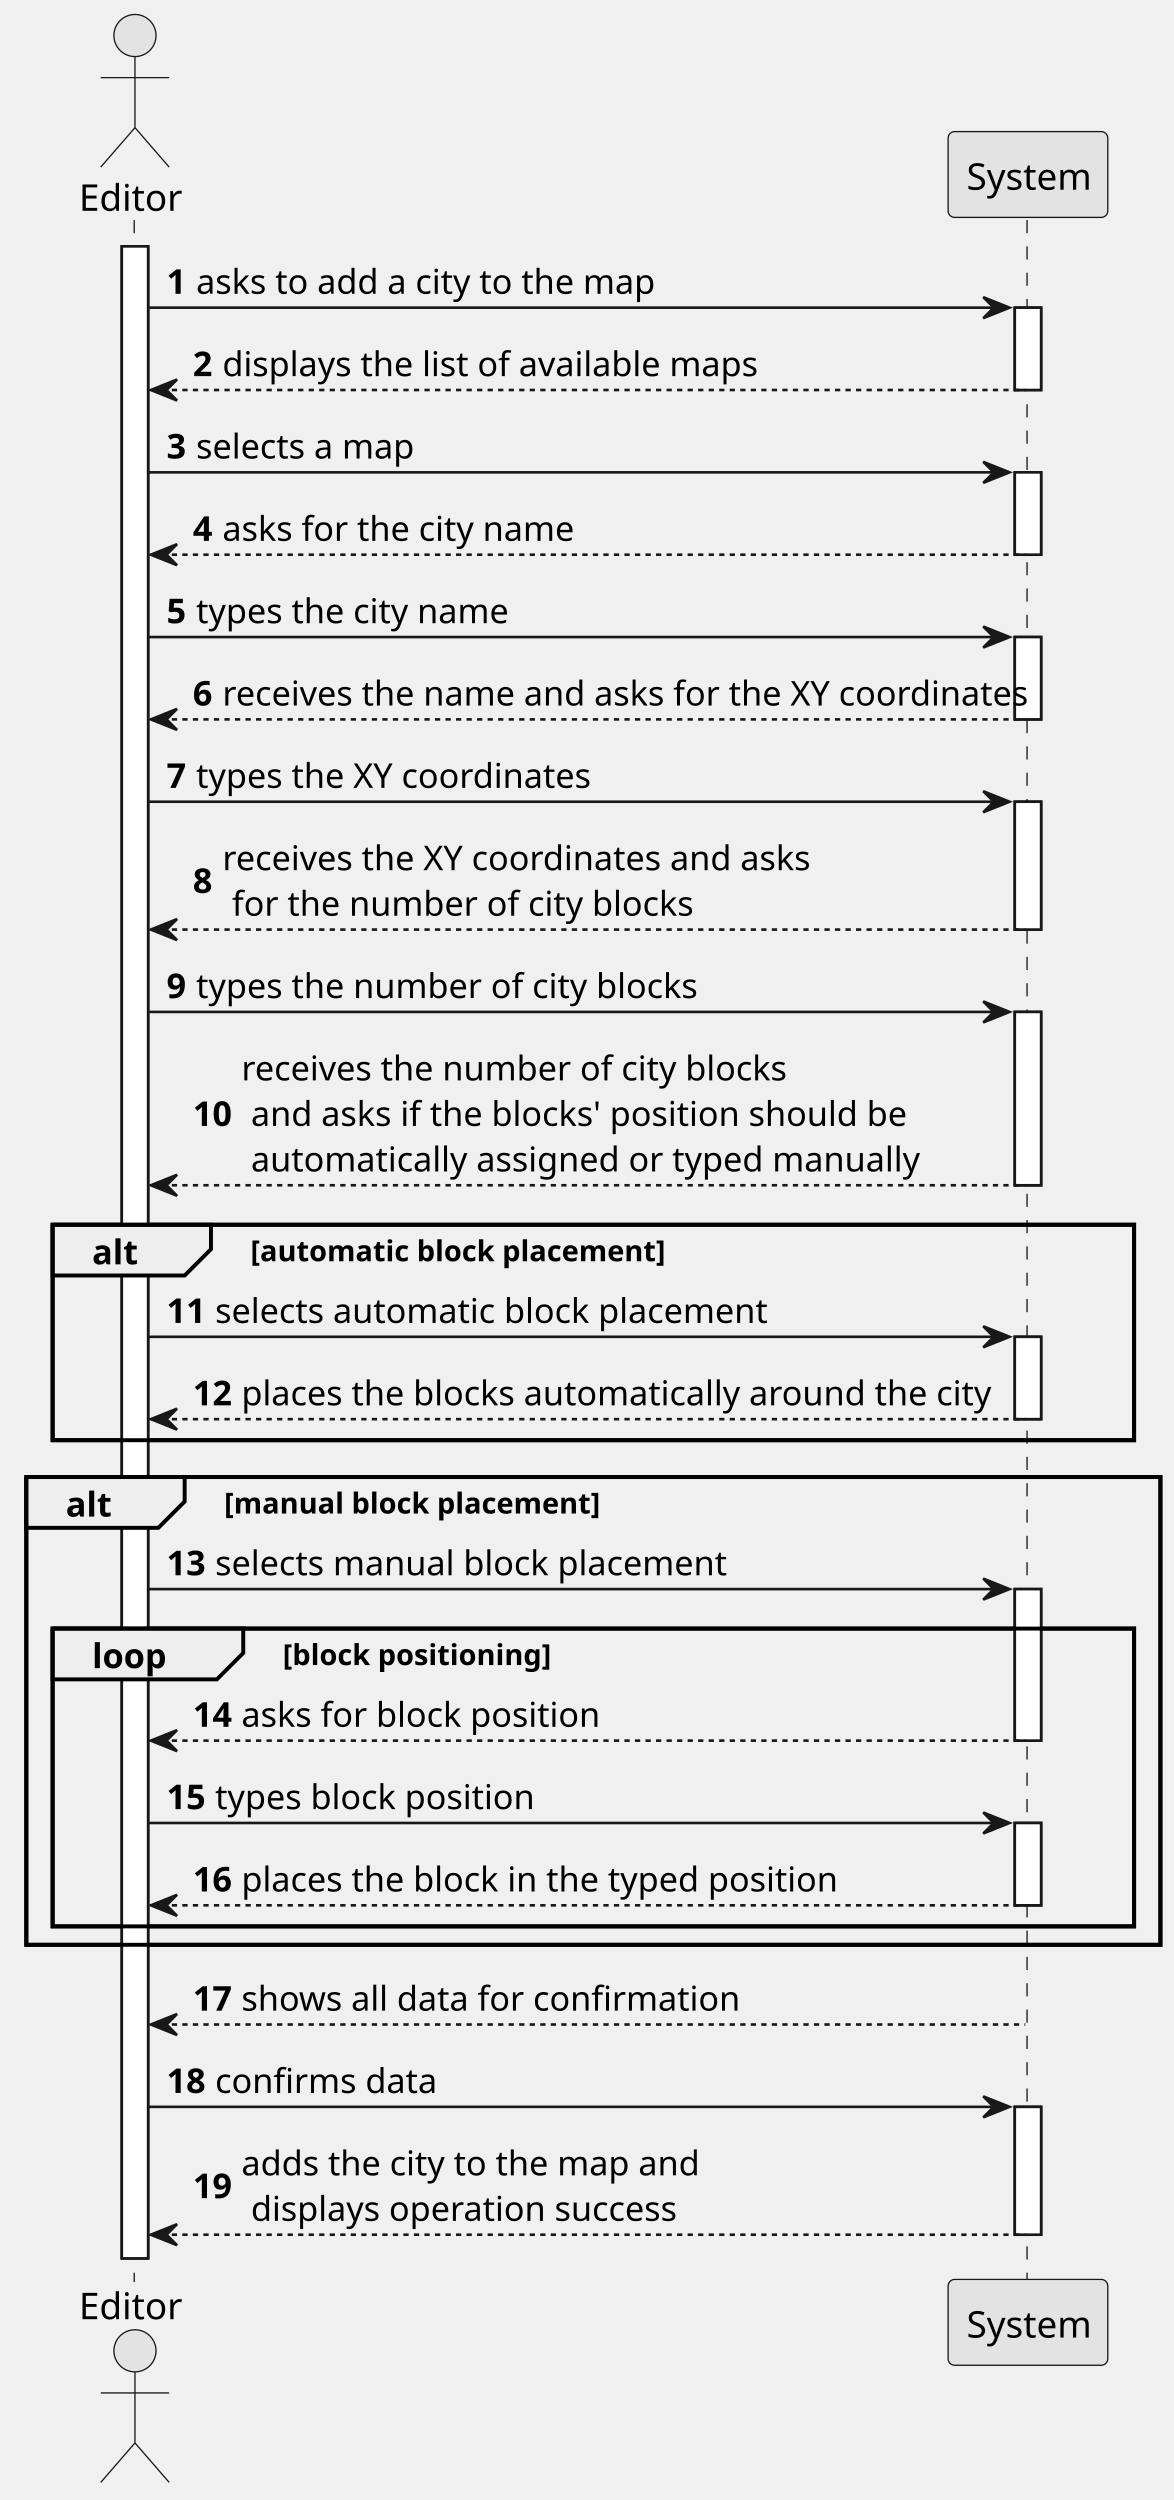
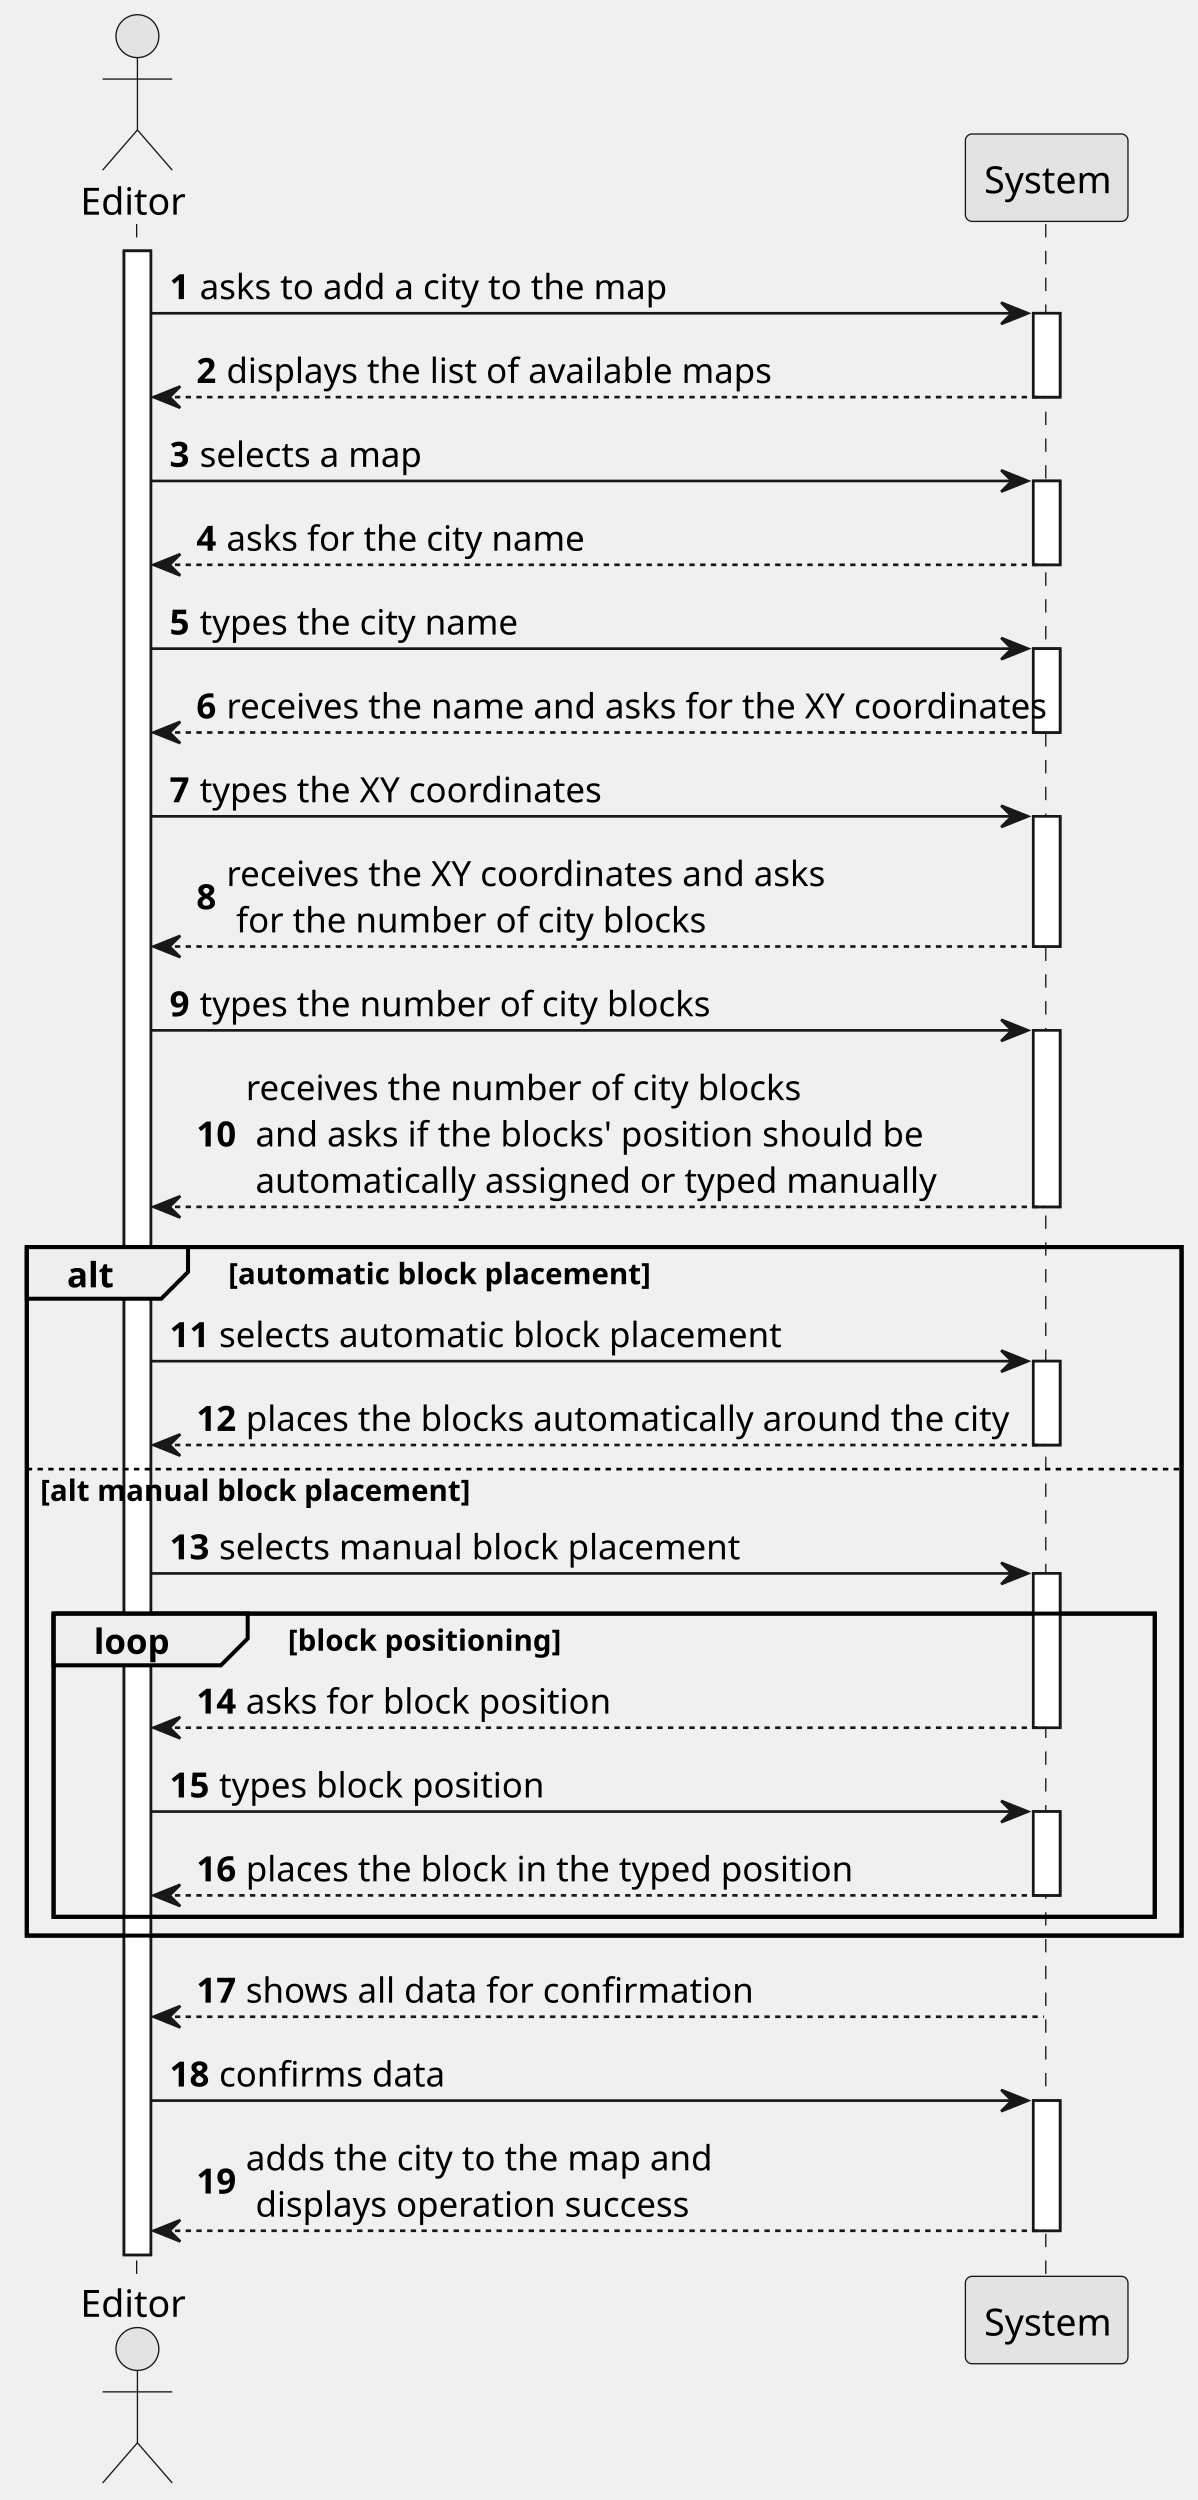
- <svg xmlns="http://www.w3.org/2000/svg" contentStyleType="text/css" height="950px" preserveAspectRatio="none" style="width:446px;height:950px;background:#FFFFFF;" version="1.1" viewBox="0 0 446 950" width="446px" zoomAndPan="magnify">
+ <svg xmlns="http://www.w3.org/2000/svg" contentStyleType="text/css" height="933px" preserveAspectRatio="none" style="width:447px;height:933px;background:#FFFFFF;" version="1.1" viewBox="0 0 447 933" width="447px" zoomAndPan="magnify">
  <defs />
  <g>
-     <rect fill="#FFFFFF" height="764.566" style="stroke:#181818;stroke-width:1.0;" width="10" x="46.286" y="93.621" />
+     <rect fill="#FFFFFF" height="747.906" style="stroke:#181818;stroke-width:1.0;" width="10" x="46.286" y="93.621" />
    <rect fill="#FFFFFF" height="31.291" style="stroke:#181818;stroke-width:1.0;" width="10" x="385.622" y="116.912" />
    <rect fill="#FFFFFF" height="31.291" style="stroke:#181818;stroke-width:1.0;" width="10" x="385.622" y="179.494" />
    <rect fill="#FFFFFF" height="31.291" style="stroke:#181818;stroke-width:1.0;" width="10" x="385.622" y="242.076" />
    <rect fill="#FFFFFF" height="48.582" style="stroke:#181818;stroke-width:1.0;" width="10" x="385.622" y="304.658" />
    <rect fill="#FFFFFF" height="65.873" style="stroke:#181818;stroke-width:1.0;" width="10" x="385.622" y="384.531" />
    <rect fill="#FFFFFF" height="31.291" style="stroke:#181818;stroke-width:1.0;" width="10" x="385.622" y="507.986" />
-     <rect fill="#FFFFFF" height="57.582" style="stroke:#181818;stroke-width:1.0;" width="10" x="385.622" y="603.859" />
-     <rect fill="#FFFFFF" height="31.291" style="stroke:#181818;stroke-width:1.0;" width="10" x="385.622" y="692.732" />
-     <rect fill="#FFFFFF" height="48.582" style="stroke:#181818;stroke-width:1.0;" width="10" x="385.622" y="800.606" />
-     <rect fill="none" height="81.873" style="stroke:#000000;stroke-width:1.5;" width="410.96" x="20" y="465.404" />
-     <rect fill="none" height="177.746" style="stroke:#000000;stroke-width:1.5;" width="430.96" x="10" y="561.277" />
-     <rect fill="none" height="113.164" style="stroke:#000000;stroke-width:1.5;" width="410.96" x="20" y="618.859" />
-     <line style="stroke:#181818;stroke-width:0.5;stroke-dasharray:5.0,5.0;" x1="51" x2="51" y1="83.621" y2="867.188" />
-     <line style="stroke:#181818;stroke-width:0.5;stroke-dasharray:5.0,5.0;" x1="390.284" x2="390.284" y1="83.621" y2="867.188" />
+     <rect fill="#FFFFFF" height="57.582" style="stroke:#181818;stroke-width:1.0;" width="10" x="385.622" y="587.199" />
+     <rect fill="#FFFFFF" height="31.291" style="stroke:#181818;stroke-width:1.0;" width="10" x="385.622" y="676.072" />
+     <rect fill="#FFFFFF" height="48.582" style="stroke:#181818;stroke-width:1.0;" width="10" x="385.622" y="783.945" />
+     <rect fill="none" height="256.959" style="stroke:#000000;stroke-width:1.5;" width="430.96" x="10" y="465.404" />
+     <rect fill="none" height="113.164" style="stroke:#000000;stroke-width:1.5;" width="410.96" x="20" y="602.199" />
+     <line style="stroke:#181818;stroke-width:0.5;stroke-dasharray:5.0,5.0;" x1="51" x2="51" y1="83.621" y2="850.527" />
+     <line style="stroke:#181818;stroke-width:0.5;stroke-dasharray:5.0,5.0;" x1="390.284" x2="390.284" y1="83.621" y2="850.527" />
    <text fill="#000000" font-family="sans-serif" font-size="14" lengthAdjust="spacing" textLength="36.572" x="30" y="80.107">Editor</text>
    <ellipse cx="51.286" cy="13.5" fill="#E3E3E3" rx="8" ry="8" style="stroke:#181818;stroke-width:0.5;" />
    <path d="M51.286,21.5 L51.286,48.5 M38.286,29.5 L64.286,29.5 M51.286,48.5 L38.286,63.5 M51.286,48.5 L64.286,63.5 " fill="none" style="stroke:#181818;stroke-width:0.5;" />
-     <text fill="#000000" font-family="sans-serif" font-size="14" lengthAdjust="spacing" textLength="36.572" x="30" y="881.295">Editor</text>
-     <ellipse cx="51.286" cy="893.309" fill="#E3E3E3" rx="8" ry="8" style="stroke:#181818;stroke-width:0.5;" />
-     <path d="M51.286,901.309 L51.286,928.309 M38.286,909.309 L64.286,909.309 M51.286,928.309 L38.286,943.309 M51.286,928.309 L64.286,943.309 " fill="none" style="stroke:#181818;stroke-width:0.5;" />
+     <text fill="#000000" font-family="sans-serif" font-size="14" lengthAdjust="spacing" textLength="36.572" x="30" y="864.635">Editor</text>
+     <ellipse cx="51.286" cy="876.648" fill="#E3E3E3" rx="8" ry="8" style="stroke:#181818;stroke-width:0.5;" />
+     <path d="M51.286,884.648 L51.286,911.648 M38.286,892.648 L64.286,892.648 M51.286,911.648 L38.286,926.648 M51.286,911.648 L64.286,926.648 " fill="none" style="stroke:#181818;stroke-width:0.5;" />
    <rect fill="#E3E3E3" height="32.621" rx="2.5" ry="2.5" style="stroke:#181818;stroke-width:0.5;" width="60.676" x="360.284" y="50" />
    <text fill="#000000" font-family="sans-serif" font-size="14" lengthAdjust="spacing" textLength="46.676" x="367.284" y="72.107">System</text>
-     <rect fill="#E3E3E3" height="32.621" rx="2.5" ry="2.5" style="stroke:#181818;stroke-width:0.5;" width="60.676" x="360.284" y="866.188" />
-     <text fill="#000000" font-family="sans-serif" font-size="14" lengthAdjust="spacing" textLength="46.676" x="367.284" y="888.295">System</text>
-     <rect fill="#FFFFFF" height="764.566" style="stroke:#181818;stroke-width:1.0;" width="10" x="46.286" y="93.621" />
+     <rect fill="#E3E3E3" height="32.621" rx="2.5" ry="2.5" style="stroke:#181818;stroke-width:0.5;" width="60.676" x="360.284" y="849.527" />
+     <text fill="#000000" font-family="sans-serif" font-size="14" lengthAdjust="spacing" textLength="46.676" x="367.284" y="871.635">System</text>
+     <rect fill="#FFFFFF" height="747.906" style="stroke:#181818;stroke-width:1.0;" width="10" x="46.286" y="93.621" />
    <rect fill="#FFFFFF" height="31.291" style="stroke:#181818;stroke-width:1.0;" width="10" x="385.622" y="116.912" />
    <rect fill="#FFFFFF" height="31.291" style="stroke:#181818;stroke-width:1.0;" width="10" x="385.622" y="179.494" />
    <rect fill="#FFFFFF" height="31.291" style="stroke:#181818;stroke-width:1.0;" width="10" x="385.622" y="242.076" />
    <rect fill="#FFFFFF" height="48.582" style="stroke:#181818;stroke-width:1.0;" width="10" x="385.622" y="304.658" />
    <rect fill="#FFFFFF" height="65.873" style="stroke:#181818;stroke-width:1.0;" width="10" x="385.622" y="384.531" />
    <rect fill="#FFFFFF" height="31.291" style="stroke:#181818;stroke-width:1.0;" width="10" x="385.622" y="507.986" />
-     <rect fill="#FFFFFF" height="57.582" style="stroke:#181818;stroke-width:1.0;" width="10" x="385.622" y="603.859" />
-     <rect fill="#FFFFFF" height="31.291" style="stroke:#181818;stroke-width:1.0;" width="10" x="385.622" y="692.732" />
-     <rect fill="#FFFFFF" height="48.582" style="stroke:#181818;stroke-width:1.0;" width="10" x="385.622" y="800.606" />
+     <rect fill="#FFFFFF" height="57.582" style="stroke:#181818;stroke-width:1.0;" width="10" x="385.622" y="587.199" />
+     <rect fill="#FFFFFF" height="31.291" style="stroke:#181818;stroke-width:1.0;" width="10" x="385.622" y="676.072" />
+     <rect fill="#FFFFFF" height="48.582" style="stroke:#181818;stroke-width:1.0;" width="10" x="385.622" y="783.945" />
    <polygon fill="#181818" points="373.622,112.912,383.622,116.912,373.622,120.912,377.622,116.912" style="stroke:#181818;stroke-width:1.0;" />
    <line style="stroke:#181818;stroke-width:1.0;" x1="56.286" x2="379.622" y1="116.912" y2="116.912" />
    <text fill="#000000" font-family="sans-serif" font-size="13" font-weight="bold" lengthAdjust="spacing" textLength="7.23" x="63.286" y="111.649">1</text>
    <text fill="#000000" font-family="sans-serif" font-size="13" lengthAdjust="spacing" textLength="165.477" x="74.516" y="111.649">asks to add a city to the map</text>
    <polygon fill="#181818" points="67.286,144.203,57.286,148.203,67.286,152.203,63.286,148.203" style="stroke:#181818;stroke-width:1.0;" />
    <line style="stroke:#181818;stroke-width:1.0;stroke-dasharray:2.0,2.0;" x1="61.286" x2="389.622" y1="148.203" y2="148.203" />
    <text fill="#000000" font-family="sans-serif" font-size="13" font-weight="bold" lengthAdjust="spacing" textLength="7.23" x="73.286" y="142.94">2</text>
    <text fill="#000000" font-family="sans-serif" font-size="13" lengthAdjust="spacing" textLength="192.931" x="84.516" y="142.94">displays the list of available maps</text>
    <polygon fill="#181818" points="373.622,175.494,383.622,179.494,373.622,183.494,377.622,179.494" style="stroke:#181818;stroke-width:1.0;" />
    <line style="stroke:#181818;stroke-width:1.0;" x1="56.286" x2="379.622" y1="179.494" y2="179.494" />
    <text fill="#000000" font-family="sans-serif" font-size="13" font-weight="bold" lengthAdjust="spacing" textLength="7.23" x="63.286" y="174.231">3</text>
    <text fill="#000000" font-family="sans-serif" font-size="13" lengthAdjust="spacing" textLength="80.203" x="74.516" y="174.231">selects a map</text>
    <polygon fill="#181818" points="67.286,206.785,57.286,210.785,67.286,214.785,63.286,210.785" style="stroke:#181818;stroke-width:1.0;" />
    <line style="stroke:#181818;stroke-width:1.0;stroke-dasharray:2.0,2.0;" x1="61.286" x2="389.622" y1="210.785" y2="210.785" />
    <text fill="#000000" font-family="sans-serif" font-size="13" font-weight="bold" lengthAdjust="spacing" textLength="7.23" x="73.286" y="205.523">4</text>
    <text fill="#000000" font-family="sans-serif" font-size="13" lengthAdjust="spacing" textLength="126.439" x="84.516" y="205.523">asks for the city name</text>
    <polygon fill="#181818" points="373.622,238.076,383.622,242.076,373.622,246.076,377.622,242.076" style="stroke:#181818;stroke-width:1.0;" />
    <line style="stroke:#181818;stroke-width:1.0;" x1="56.286" x2="379.622" y1="242.076" y2="242.076" />
    <text fill="#000000" font-family="sans-serif" font-size="13" font-weight="bold" lengthAdjust="spacing" textLength="7.23" x="63.286" y="236.814">5</text>
    <text fill="#000000" font-family="sans-serif" font-size="13" lengthAdjust="spacing" textLength="111.998" x="74.516" y="236.814">types the city name</text>
    <polygon fill="#181818" points="67.286,269.367,57.286,273.367,67.286,277.367,63.286,273.367" style="stroke:#181818;stroke-width:1.0;" />
    <line style="stroke:#181818;stroke-width:1.0;stroke-dasharray:2.0,2.0;" x1="61.286" x2="389.622" y1="273.367" y2="273.367" />
    <text fill="#000000" font-family="sans-serif" font-size="13" font-weight="bold" lengthAdjust="spacing" textLength="7.23" x="73.286" y="268.104">6</text>
    <text fill="#000000" font-family="sans-serif" font-size="13" lengthAdjust="spacing" textLength="294.106" x="84.516" y="268.104">receives the name and asks for the XY coordinates</text>
    <polygon fill="#181818" points="373.622,300.658,383.622,304.658,373.622,308.658,377.622,304.658" style="stroke:#181818;stroke-width:1.0;" />
    <line style="stroke:#181818;stroke-width:1.0;" x1="56.286" x2="379.622" y1="304.658" y2="304.658" />
    <text fill="#000000" font-family="sans-serif" font-size="13" font-weight="bold" lengthAdjust="spacing" textLength="7.23" x="63.286" y="299.396">7</text>
    <text fill="#000000" font-family="sans-serif" font-size="13" lengthAdjust="spacing" textLength="144.53" x="74.516" y="299.396">types the XY coordinates</text>
    <polygon fill="#181818" points="67.286,349.24,57.286,353.24,67.286,357.24,63.286,353.24" style="stroke:#181818;stroke-width:1.0;" />
    <line style="stroke:#181818;stroke-width:1.0;stroke-dasharray:2.0,2.0;" x1="61.286" x2="389.622" y1="353.24" y2="353.24" />
    <text fill="#000000" font-family="sans-serif" font-size="13" font-weight="bold" lengthAdjust="spacing" textLength="7.23" x="73.286" y="339.332">8</text>
    <text fill="#000000" font-family="sans-serif" font-size="13" lengthAdjust="spacing" textLength="217.509" x="84.516" y="330.687">receives the XY coordinates and asks</text>
    <text fill="#000000" font-family="sans-serif" font-size="13" lengthAdjust="spacing" textLength="162.57" x="88.128" y="347.978">for the number of city blocks</text>
    <polygon fill="#181818" points="373.622,380.531,383.622,384.531,373.622,388.531,377.622,384.531" style="stroke:#181818;stroke-width:1.0;" />
    <line style="stroke:#181818;stroke-width:1.0;" x1="56.286" x2="379.622" y1="384.531" y2="384.531" />
    <text fill="#000000" font-family="sans-serif" font-size="13" font-weight="bold" lengthAdjust="spacing" textLength="7.23" x="63.286" y="379.269">9</text>
    <text fill="#000000" font-family="sans-serif" font-size="13" lengthAdjust="spacing" textLength="178.471" x="74.516" y="379.269">types the number of city blocks</text>
    <polygon fill="#181818" points="67.286,446.404,57.286,450.404,67.286,454.404,63.286,450.404" style="stroke:#181818;stroke-width:1.0;" />
    <line style="stroke:#181818;stroke-width:1.0;stroke-dasharray:2.0,2.0;" x1="61.286" x2="389.622" y1="450.404" y2="450.404" />
    <text fill="#000000" font-family="sans-serif" font-size="13" font-weight="bold" lengthAdjust="spacing" textLength="14.46" x="73.286" y="427.851">10</text>
    <text fill="#000000" font-family="sans-serif" font-size="13" lengthAdjust="spacing" textLength="195.806" x="91.746" y="410.56">receives the number of city blocks</text>
    <text fill="#000000" font-family="sans-serif" font-size="13" lengthAdjust="spacing" textLength="235.181" x="95.358" y="427.851">and asks if the blocks' position should be</text>
    <text fill="#000000" font-family="sans-serif" font-size="13" lengthAdjust="spacing" textLength="237.739" x="95.358" y="445.142">automatically assigned or typed manually</text>
-     <path d="M20,465.404 L80.171,465.404 L80.171,474.695 L70.171,484.695 L20,484.695 L20,465.404 " fill="#EEEEEE" style="stroke:#000000;stroke-width:1.5;" />
-     <rect fill="none" height="81.873" style="stroke:#000000;stroke-width:1.5;" width="410.96" x="20" y="465.404" />
-     <text fill="#000000" font-family="sans-serif" font-size="13" font-weight="bold" lengthAdjust="spacing" textLength="15.171" x="35" y="480.433">alt</text>
-     <text fill="#000000" font-family="sans-serif" font-size="11" font-weight="bold" lengthAdjust="spacing" textLength="148.532" x="95.171" y="479.274">[automatic block placement]</text>
+     <path d="M10,465.404 L70.171,465.404 L70.171,474.695 L60.171,484.695 L10,484.695 L10,465.404 " fill="#EEEEEE" style="stroke:#000000;stroke-width:1.5;" />
+     <rect fill="none" height="256.959" style="stroke:#000000;stroke-width:1.5;" width="430.96" x="10" y="465.404" />
+     <text fill="#000000" font-family="sans-serif" font-size="13" font-weight="bold" lengthAdjust="spacing" textLength="15.171" x="25" y="480.433">alt</text>
+     <text fill="#000000" font-family="sans-serif" font-size="11" font-weight="bold" lengthAdjust="spacing" textLength="148.532" x="85.171" y="479.274">[automatic block placement]</text>
    <polygon fill="#181818" points="373.622,503.986,383.622,507.986,373.622,511.986,377.622,507.986" style="stroke:#181818;stroke-width:1.0;" />
    <line style="stroke:#181818;stroke-width:1.0;" x1="56.286" x2="379.622" y1="507.986" y2="507.986" />
    <text fill="#000000" font-family="sans-serif" font-size="13" font-weight="bold" lengthAdjust="spacing" textLength="14.46" x="63.286" y="502.724">11</text>
    <text fill="#000000" font-family="sans-serif" font-size="13" lengthAdjust="spacing" textLength="197.983" x="81.746" y="502.724">selects automatic block placement</text>
    <polygon fill="#181818" points="67.286,535.277,57.286,539.277,67.286,543.277,63.286,539.277" style="stroke:#181818;stroke-width:1.0;" />
    <line style="stroke:#181818;stroke-width:1.0;stroke-dasharray:2.0,2.0;" x1="61.286" x2="389.622" y1="539.277" y2="539.277" />
    <text fill="#000000" font-family="sans-serif" font-size="13" font-weight="bold" lengthAdjust="spacing" textLength="14.46" x="73.286" y="534.015">12</text>
    <text fill="#000000" font-family="sans-serif" font-size="13" lengthAdjust="spacing" textLength="268.087" x="91.746" y="534.015">places the blocks automatically around the city</text>
-     <path d="M10,561.277 L70.171,561.277 L70.171,570.568 L60.171,580.568 L10,580.568 L10,561.277 " fill="#EEEEEE" style="stroke:#000000;stroke-width:1.5;" />
-     <rect fill="none" height="177.746" style="stroke:#000000;stroke-width:1.5;" width="430.96" x="10" y="561.277" />
-     <text fill="#000000" font-family="sans-serif" font-size="13" font-weight="bold" lengthAdjust="spacing" textLength="15.171" x="25" y="576.306">alt</text>
-     <text fill="#000000" font-family="sans-serif" font-size="11" font-weight="bold" lengthAdjust="spacing" textLength="135.088" x="85.171" y="575.148">[manual block placement]</text>
-     <polygon fill="#181818" points="373.622,599.859,383.622,603.859,373.622,607.859,377.622,603.859" style="stroke:#181818;stroke-width:1.0;" />
-     <line style="stroke:#181818;stroke-width:1.0;" x1="56.286" x2="379.622" y1="603.859" y2="603.859" />
-     <text fill="#000000" font-family="sans-serif" font-size="13" font-weight="bold" lengthAdjust="spacing" textLength="14.46" x="63.286" y="598.597">13</text>
-     <text fill="#000000" font-family="sans-serif" font-size="13" lengthAdjust="spacing" textLength="184.26" x="81.746" y="598.597">selects manual block placement</text>
-     <path d="M20,618.859 L92.435,618.859 L92.435,628.15 L82.435,638.15 L20,638.15 L20,618.859 " fill="#EEEEEE" style="stroke:#000000;stroke-width:1.5;" />
-     <rect fill="none" height="113.164" style="stroke:#000000;stroke-width:1.5;" width="410.96" x="20" y="618.859" />
-     <text fill="#000000" font-family="sans-serif" font-size="13" font-weight="bold" lengthAdjust="spacing" textLength="27.435" x="35" y="633.888">loop</text>
-     <text fill="#000000" font-family="sans-serif" font-size="11" font-weight="bold" lengthAdjust="spacing" textLength="98.377" x="107.435" y="632.73">[block positioning]</text>
-     <polygon fill="#181818" points="67.286,657.441,57.286,661.441,67.286,665.441,63.286,661.441" style="stroke:#181818;stroke-width:1.0;" />
-     <line style="stroke:#181818;stroke-width:1.0;stroke-dasharray:2.0,2.0;" x1="61.286" x2="389.622" y1="661.441" y2="661.441" />
-     <text fill="#000000" font-family="sans-serif" font-size="13" font-weight="bold" lengthAdjust="spacing" textLength="14.46" x="73.286" y="656.179">14</text>
-     <text fill="#000000" font-family="sans-serif" font-size="13" lengthAdjust="spacing" textLength="127.893" x="91.746" y="656.179">asks for block position</text>
-     <polygon fill="#181818" points="373.622,688.732,383.622,692.732,373.622,696.732,377.622,692.732" style="stroke:#181818;stroke-width:1.0;" />
-     <line style="stroke:#181818;stroke-width:1.0;" x1="56.286" x2="379.622" y1="692.732" y2="692.732" />
-     <text fill="#000000" font-family="sans-serif" font-size="13" font-weight="bold" lengthAdjust="spacing" textLength="14.46" x="63.286" y="687.47">15</text>
-     <text fill="#000000" font-family="sans-serif" font-size="13" lengthAdjust="spacing" textLength="113.452" x="81.746" y="687.47">types block position</text>
-     <polygon fill="#181818" points="67.286,720.023,57.286,724.023,67.286,728.023,63.286,724.023" style="stroke:#181818;stroke-width:1.0;" />
-     <line style="stroke:#181818;stroke-width:1.0;stroke-dasharray:2.0,2.0;" x1="61.286" x2="389.622" y1="724.023" y2="724.023" />
-     <text fill="#000000" font-family="sans-serif" font-size="13" font-weight="bold" lengthAdjust="spacing" textLength="14.46" x="73.286" y="718.761">16</text>
-     <text fill="#000000" font-family="sans-serif" font-size="13" lengthAdjust="spacing" textLength="212.469" x="91.746" y="718.761">places the block in the typed position</text>
-     <polygon fill="#181818" points="67.286,765.314,57.286,769.314,67.286,773.314,63.286,769.314" style="stroke:#181818;stroke-width:1.0;" />
-     <line style="stroke:#181818;stroke-width:1.0;stroke-dasharray:2.0,2.0;" x1="61.286" x2="389.622" y1="769.314" y2="769.314" />
-     <text fill="#000000" font-family="sans-serif" font-size="13" font-weight="bold" lengthAdjust="spacing" textLength="14.46" x="73.286" y="764.052">17</text>
-     <text fill="#000000" font-family="sans-serif" font-size="13" lengthAdjust="spacing" textLength="175.583" x="91.746" y="764.052">shows all data for confirmation</text>
-     <polygon fill="#181818" points="373.622,796.606,383.622,800.606,373.622,804.606,377.622,800.606" style="stroke:#181818;stroke-width:1.0;" />
-     <line style="stroke:#181818;stroke-width:1.0;" x1="56.286" x2="379.622" y1="800.606" y2="800.606" />
-     <text fill="#000000" font-family="sans-serif" font-size="13" font-weight="bold" lengthAdjust="spacing" textLength="14.46" x="63.286" y="795.343">18</text>
-     <text fill="#000000" font-family="sans-serif" font-size="13" lengthAdjust="spacing" textLength="78.032" x="81.746" y="795.343">confirms data</text>
-     <polygon fill="#181818" points="67.286,845.188,57.286,849.188,67.286,853.188,63.286,849.188" style="stroke:#181818;stroke-width:1.0;" />
-     <line style="stroke:#181818;stroke-width:1.0;stroke-dasharray:2.0,2.0;" x1="61.286" x2="389.622" y1="849.188" y2="849.188" />
-     <text fill="#000000" font-family="sans-serif" font-size="13" font-weight="bold" lengthAdjust="spacing" textLength="14.46" x="73.286" y="835.279">19</text>
-     <text fill="#000000" font-family="sans-serif" font-size="13" lengthAdjust="spacing" textLength="163.325" x="91.746" y="826.634">adds the city to the map and</text>
-     <text fill="#000000" font-family="sans-serif" font-size="13" lengthAdjust="spacing" textLength="155.359" x="95.358" y="843.925">displays operation success</text>
+     <line style="stroke:#000000;stroke-width:1.0;stroke-dasharray:2.0,2.0;" x1="10" x2="440.96" y1="548.277" y2="548.277" />
+     <text fill="#000000" font-family="sans-serif" font-size="11" font-weight="bold" lengthAdjust="spacing" textLength="150.981" x="15" y="560.148">[alt manual block placement]</text>
+     <polygon fill="#181818" points="373.622,583.199,383.622,587.199,373.622,591.199,377.622,587.199" style="stroke:#181818;stroke-width:1.0;" />
+     <line style="stroke:#181818;stroke-width:1.0;" x1="56.286" x2="379.622" y1="587.199" y2="587.199" />
+     <text fill="#000000" font-family="sans-serif" font-size="13" font-weight="bold" lengthAdjust="spacing" textLength="14.46" x="63.286" y="581.937">13</text>
+     <text fill="#000000" font-family="sans-serif" font-size="13" lengthAdjust="spacing" textLength="184.26" x="81.746" y="581.937">selects manual block placement</text>
+     <path d="M20,602.199 L92.435,602.199 L92.435,611.49 L82.435,621.49 L20,621.49 L20,602.199 " fill="#EEEEEE" style="stroke:#000000;stroke-width:1.5;" />
+     <rect fill="none" height="113.164" style="stroke:#000000;stroke-width:1.5;" width="410.96" x="20" y="602.199" />
+     <text fill="#000000" font-family="sans-serif" font-size="13" font-weight="bold" lengthAdjust="spacing" textLength="27.435" x="35" y="617.227">loop</text>
+     <text fill="#000000" font-family="sans-serif" font-size="11" font-weight="bold" lengthAdjust="spacing" textLength="98.377" x="107.435" y="616.069">[block positioning]</text>
+     <polygon fill="#181818" points="67.286,640.781,57.286,644.781,67.286,648.781,63.286,644.781" style="stroke:#181818;stroke-width:1.0;" />
+     <line style="stroke:#181818;stroke-width:1.0;stroke-dasharray:2.0,2.0;" x1="61.286" x2="389.622" y1="644.781" y2="644.781" />
+     <text fill="#000000" font-family="sans-serif" font-size="13" font-weight="bold" lengthAdjust="spacing" textLength="14.46" x="73.286" y="639.519">14</text>
+     <text fill="#000000" font-family="sans-serif" font-size="13" lengthAdjust="spacing" textLength="127.893" x="91.746" y="639.519">asks for block position</text>
+     <polygon fill="#181818" points="373.622,672.072,383.622,676.072,373.622,680.072,377.622,676.072" style="stroke:#181818;stroke-width:1.0;" />
+     <line style="stroke:#181818;stroke-width:1.0;" x1="56.286" x2="379.622" y1="676.072" y2="676.072" />
+     <text fill="#000000" font-family="sans-serif" font-size="13" font-weight="bold" lengthAdjust="spacing" textLength="14.46" x="63.286" y="670.81">15</text>
+     <text fill="#000000" font-family="sans-serif" font-size="13" lengthAdjust="spacing" textLength="113.452" x="81.746" y="670.81">types block position</text>
+     <polygon fill="#181818" points="67.286,703.363,57.286,707.363,67.286,711.363,63.286,707.363" style="stroke:#181818;stroke-width:1.0;" />
+     <line style="stroke:#181818;stroke-width:1.0;stroke-dasharray:2.0,2.0;" x1="61.286" x2="389.622" y1="707.363" y2="707.363" />
+     <text fill="#000000" font-family="sans-serif" font-size="13" font-weight="bold" lengthAdjust="spacing" textLength="14.46" x="73.286" y="702.101">16</text>
+     <text fill="#000000" font-family="sans-serif" font-size="13" lengthAdjust="spacing" textLength="212.469" x="91.746" y="702.101">places the block in the typed position</text>
+     <polygon fill="#181818" points="67.286,748.654,57.286,752.654,67.286,756.654,63.286,752.654" style="stroke:#181818;stroke-width:1.0;" />
+     <line style="stroke:#181818;stroke-width:1.0;stroke-dasharray:2.0,2.0;" x1="61.286" x2="389.622" y1="752.654" y2="752.654" />
+     <text fill="#000000" font-family="sans-serif" font-size="13" font-weight="bold" lengthAdjust="spacing" textLength="14.46" x="73.286" y="747.392">17</text>
+     <text fill="#000000" font-family="sans-serif" font-size="13" lengthAdjust="spacing" textLength="175.583" x="91.746" y="747.392">shows all data for confirmation</text>
+     <polygon fill="#181818" points="373.622,779.945,383.622,783.945,373.622,787.945,377.622,783.945" style="stroke:#181818;stroke-width:1.0;" />
+     <line style="stroke:#181818;stroke-width:1.0;" x1="56.286" x2="379.622" y1="783.945" y2="783.945" />
+     <text fill="#000000" font-family="sans-serif" font-size="13" font-weight="bold" lengthAdjust="spacing" textLength="14.46" x="63.286" y="778.683">18</text>
+     <text fill="#000000" font-family="sans-serif" font-size="13" lengthAdjust="spacing" textLength="78.032" x="81.746" y="778.683">confirms data</text>
+     <polygon fill="#181818" points="67.286,828.527,57.286,832.527,67.286,836.527,63.286,832.527" style="stroke:#181818;stroke-width:1.0;" />
+     <line style="stroke:#181818;stroke-width:1.0;stroke-dasharray:2.0,2.0;" x1="61.286" x2="389.622" y1="832.527" y2="832.527" />
+     <text fill="#000000" font-family="sans-serif" font-size="13" font-weight="bold" lengthAdjust="spacing" textLength="14.46" x="73.286" y="818.619">19</text>
+     <text fill="#000000" font-family="sans-serif" font-size="13" lengthAdjust="spacing" textLength="163.325" x="91.746" y="809.974">adds the city to the map and</text>
+     <text fill="#000000" font-family="sans-serif" font-size="13" lengthAdjust="spacing" textLength="155.359" x="95.358" y="827.265">displays operation success</text>
  </g>
</svg>
